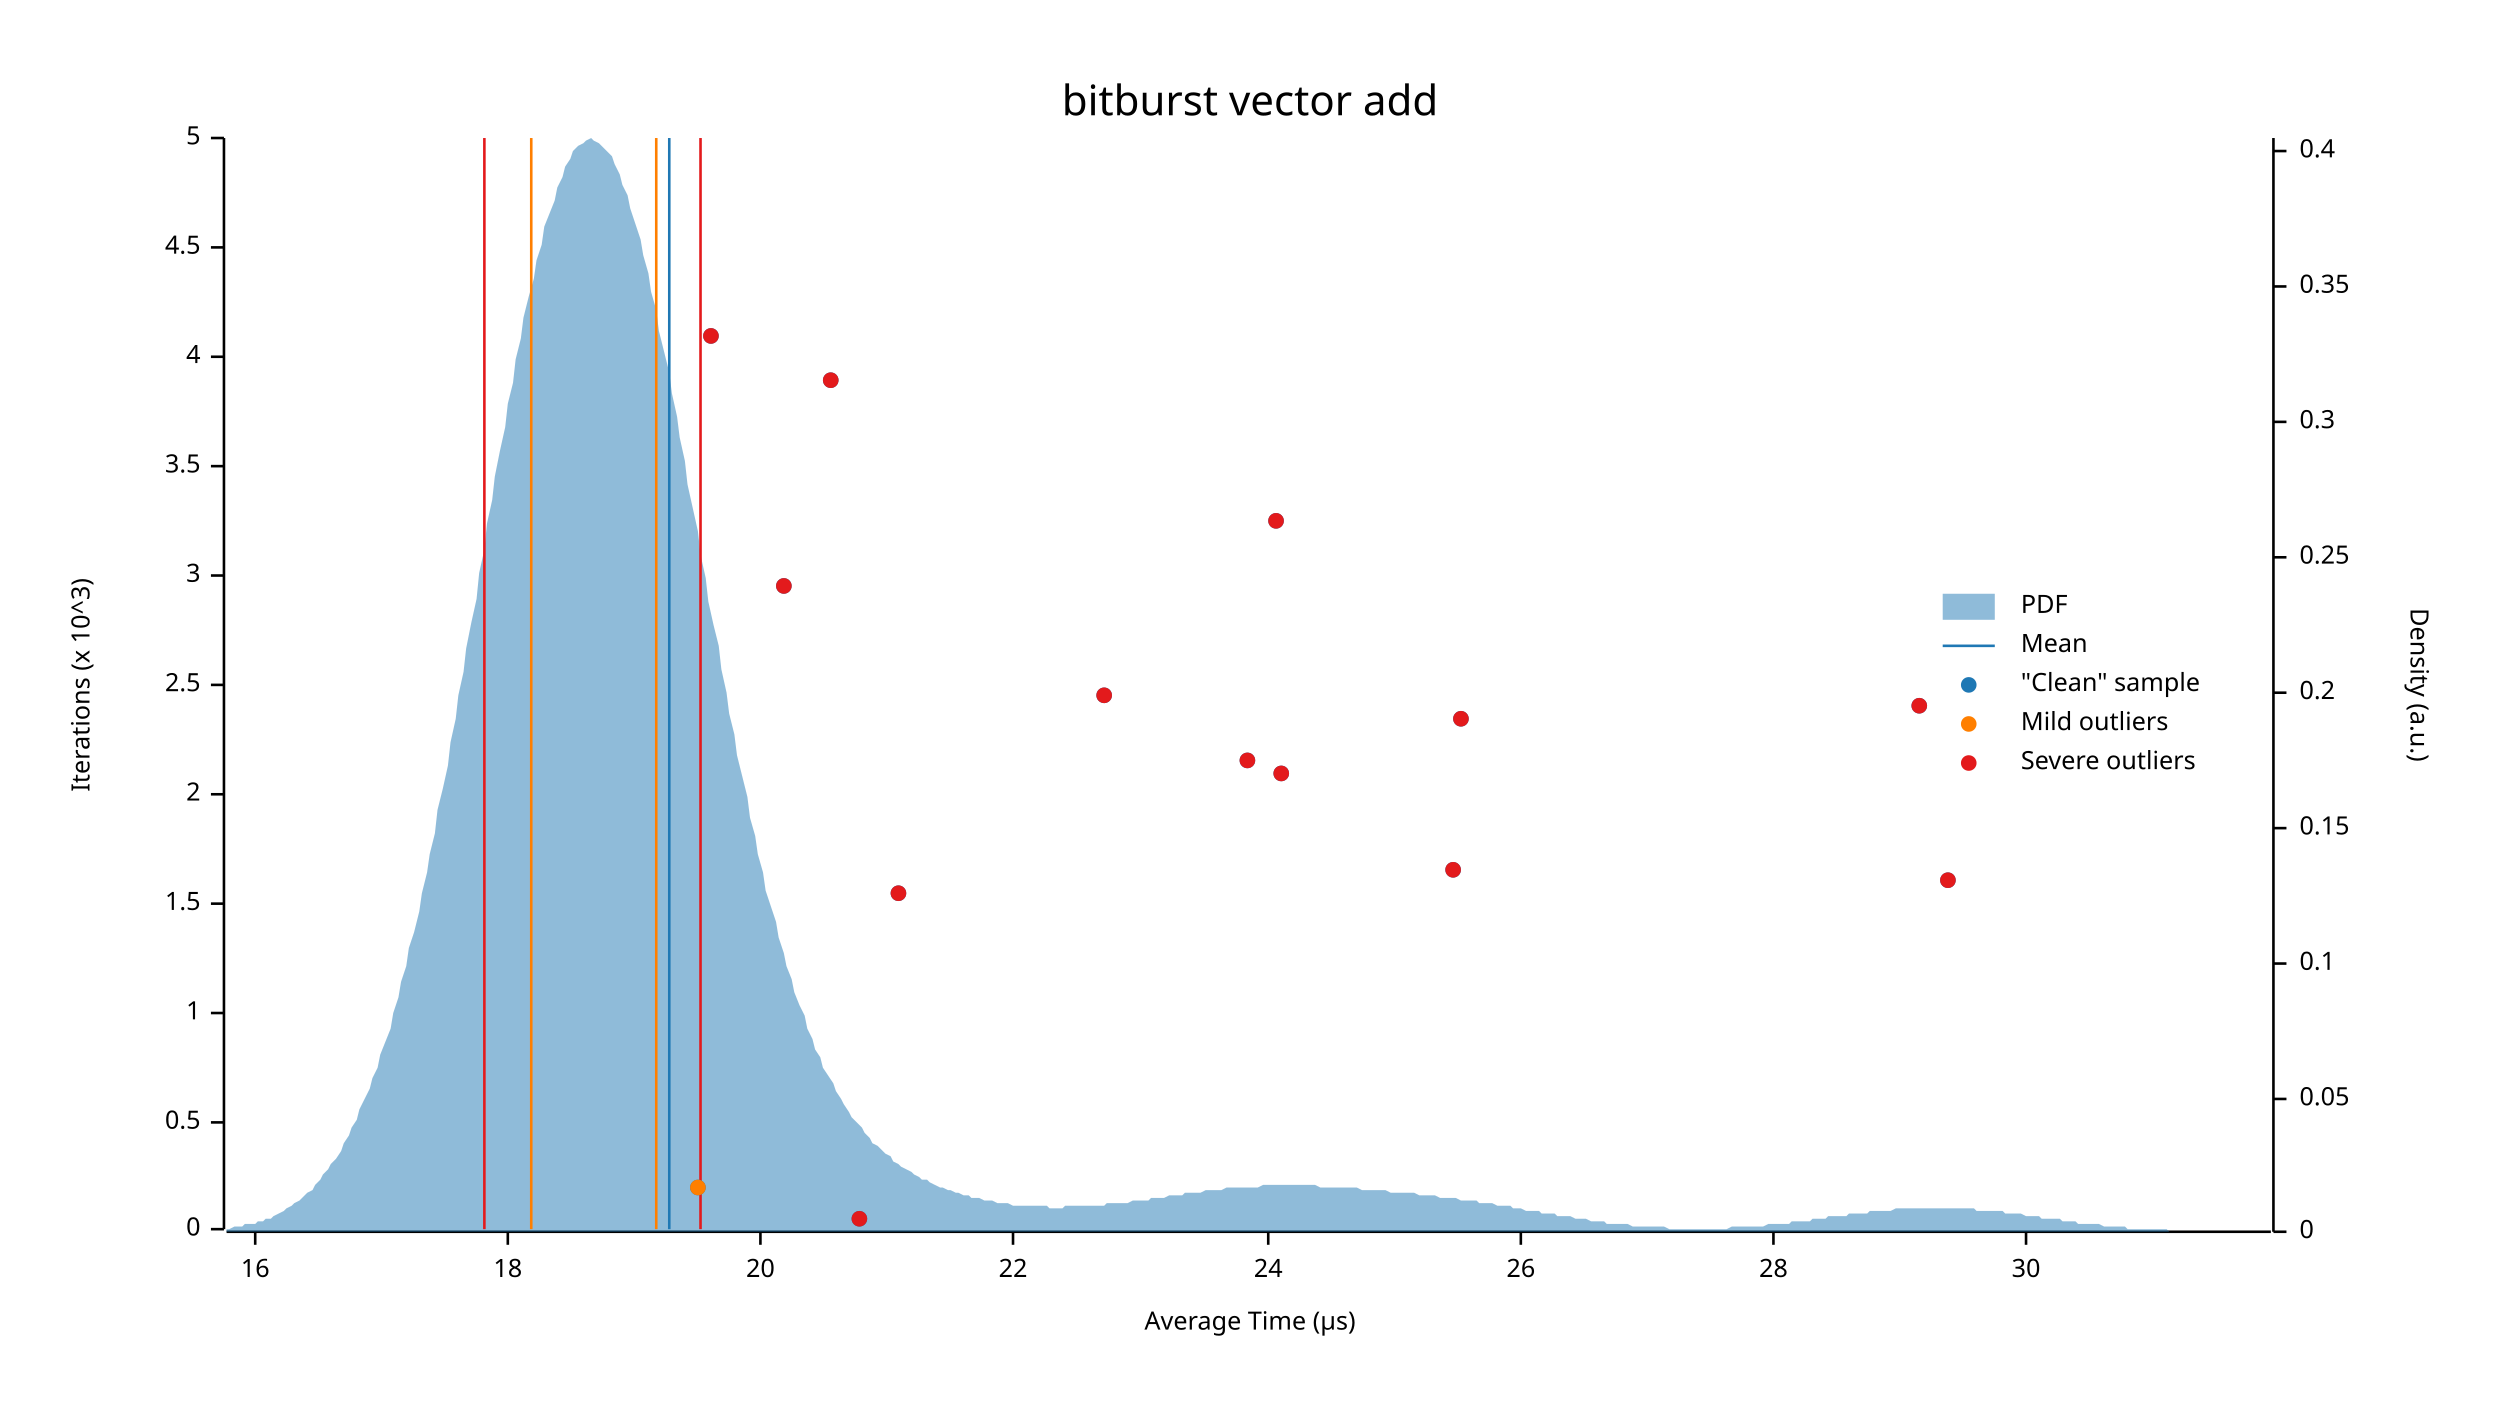
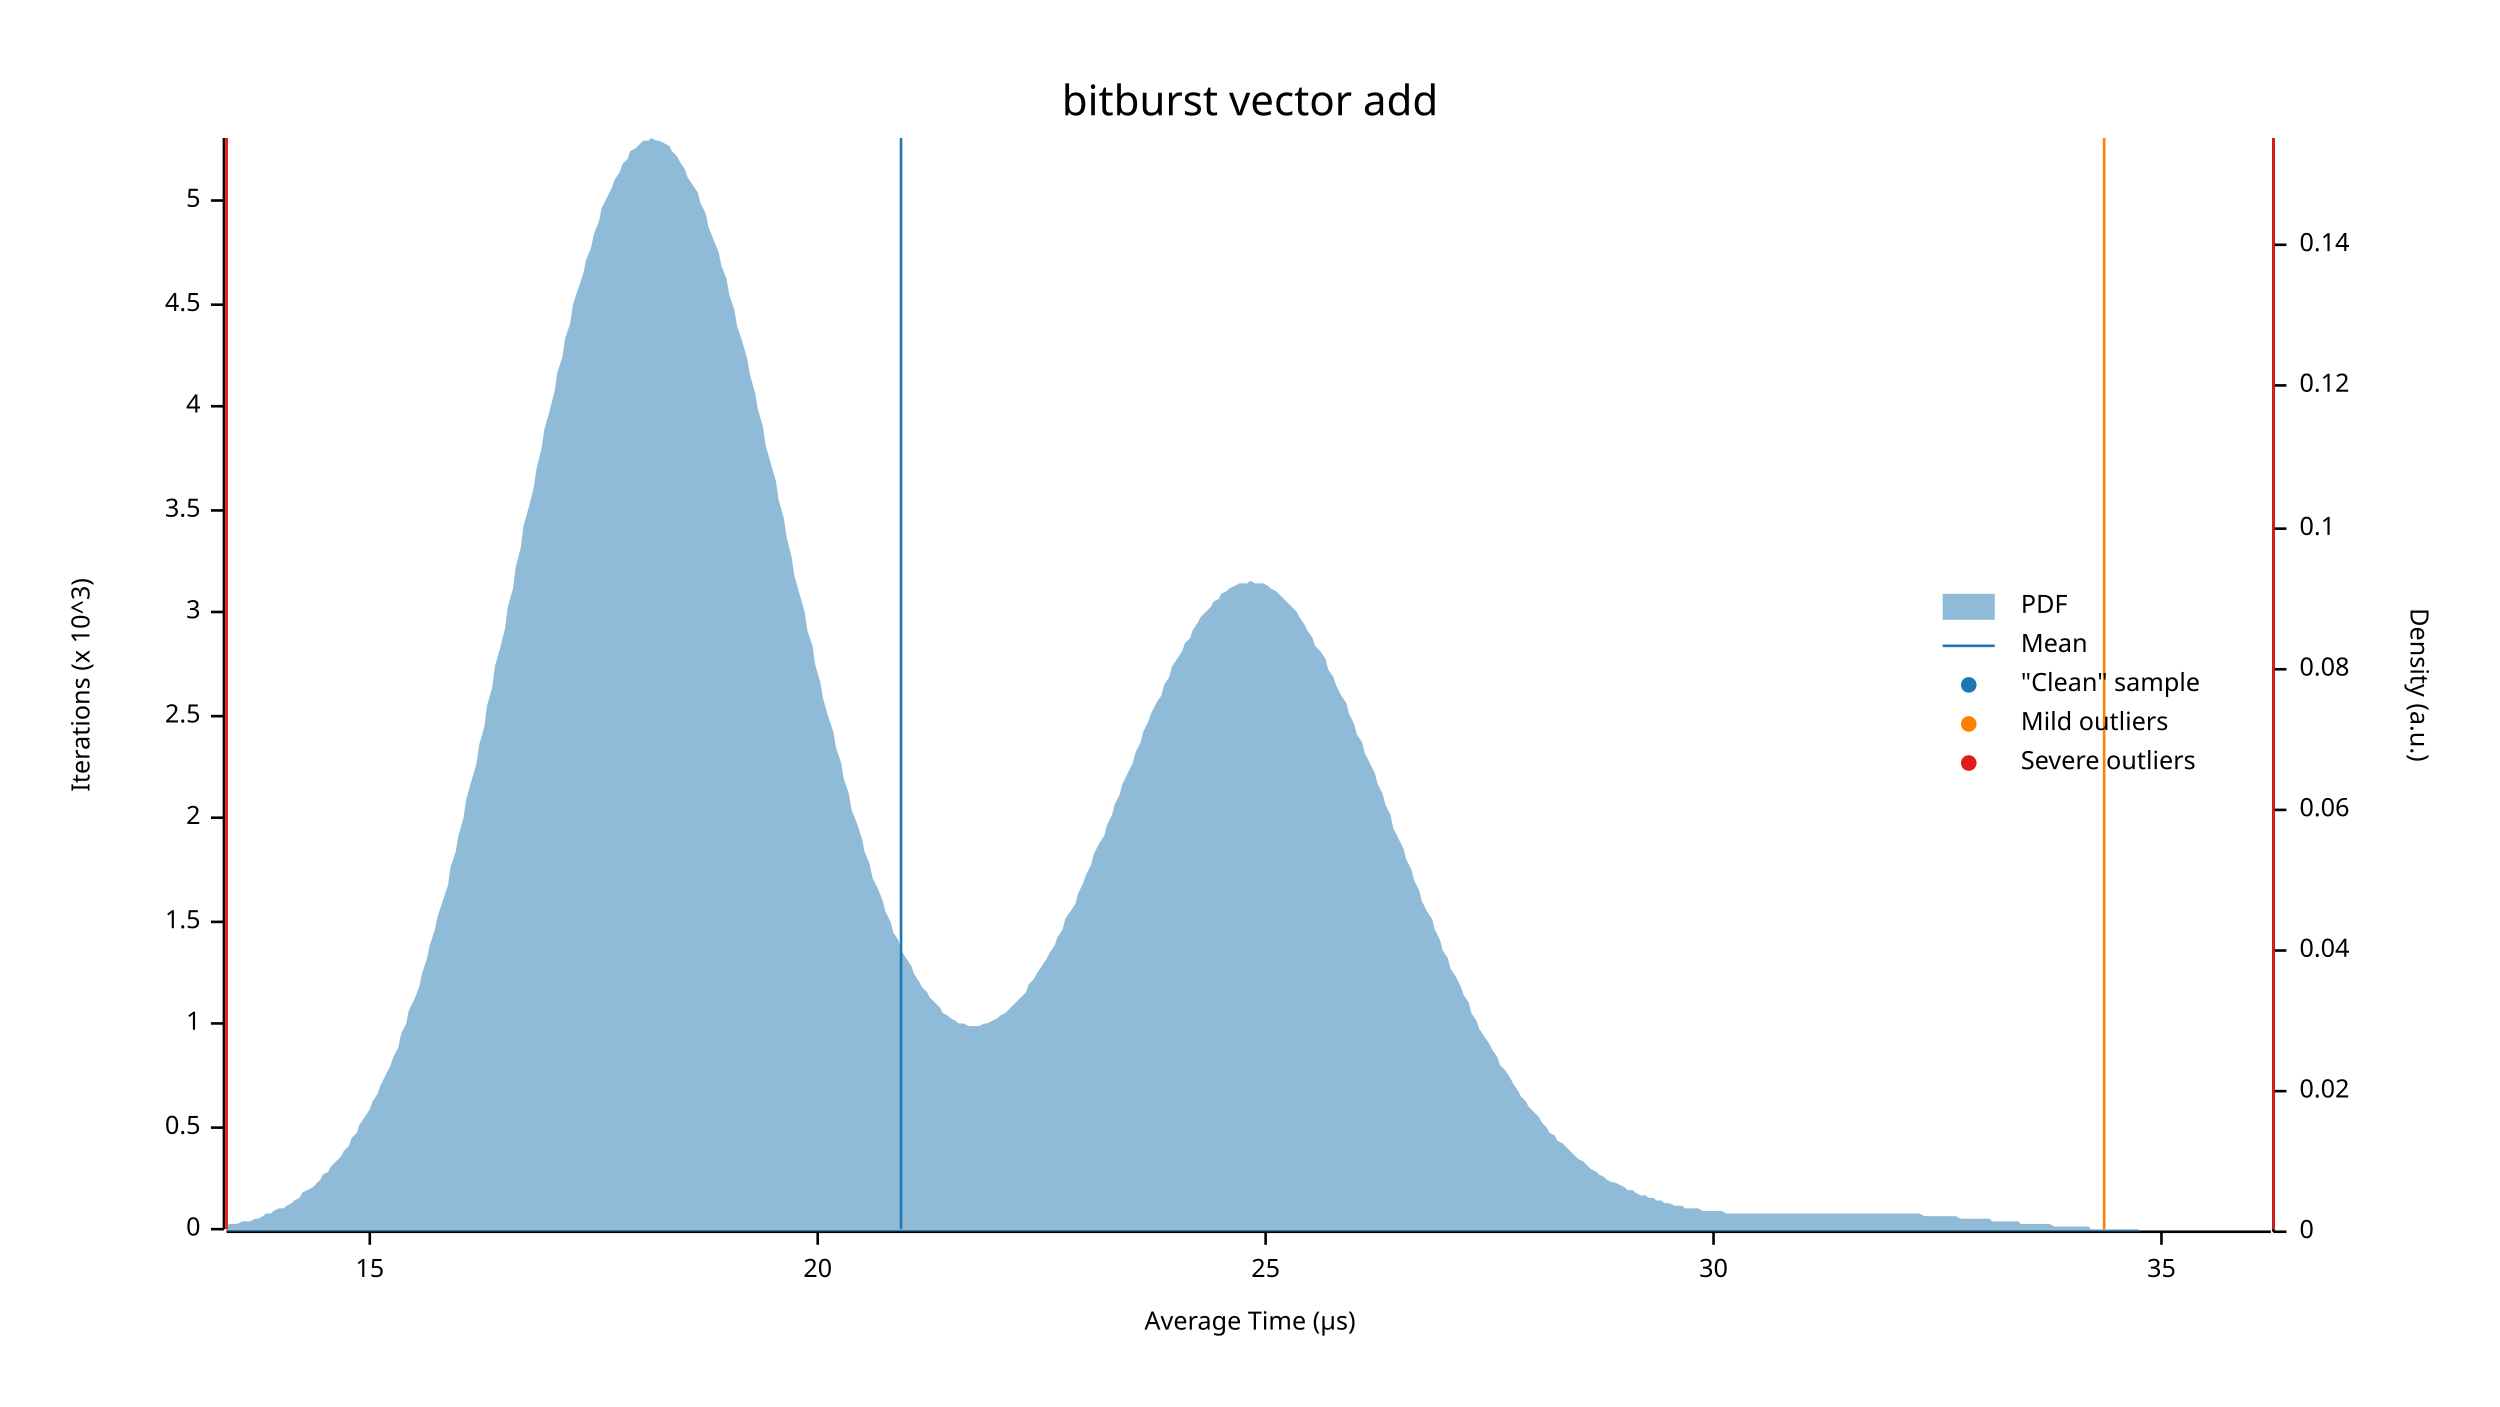
<svg xmlns="http://www.w3.org/2000/svg" width="960" height="540" viewBox="0 0 960 540">
  <text x="480" y="32" dy="0.76em" text-anchor="middle" font-family="sans-serif" font-size="16.129" opacity="1" fill="#000000">
bitburst vector add
</text>
  <text x="27" y="263" dy="0.76em" text-anchor="middle" font-family="sans-serif" font-size="9.677" opacity="1" fill="#000000" transform="rotate(270, 27, 263)">
Iterations (x 10^3)
</text>
  <text x="480" y="513" dy="-0.5ex" text-anchor="middle" font-family="sans-serif" font-size="9.677" opacity="1" fill="#000000">
Average Time (µs)
</text>
  <polyline fill="none" opacity="1" stroke="#000000" stroke-width="1" points="86,53 86,472 " />
  <text x="77" y="472" dy="0.5ex" text-anchor="end" font-family="sans-serif" font-size="9.677" opacity="1" fill="#000000">
0
</text>
  <polyline fill="none" opacity="1" stroke="#000000" stroke-width="1" points="81,472 86,472 " />
-   <text x="77" y="431" dy="0.5ex" text-anchor="end" font-family="sans-serif" font-size="9.677" opacity="1" fill="#000000">
+   <text x="77" y="433" dy="0.5ex" text-anchor="end" font-family="sans-serif" font-size="9.677" opacity="1" fill="#000000">
0.5
</text>
-   <polyline fill="none" opacity="1" stroke="#000000" stroke-width="1" points="81,431 86,431 " />
-   <text x="77" y="389" dy="0.5ex" text-anchor="end" font-family="sans-serif" font-size="9.677" opacity="1" fill="#000000">
+   <polyline fill="none" opacity="1" stroke="#000000" stroke-width="1" points="81,433 86,433 " />
+   <text x="77" y="393" dy="0.5ex" text-anchor="end" font-family="sans-serif" font-size="9.677" opacity="1" fill="#000000">
1
</text>
-   <polyline fill="none" opacity="1" stroke="#000000" stroke-width="1" points="81,389 86,389 " />
-   <text x="77" y="347" dy="0.5ex" text-anchor="end" font-family="sans-serif" font-size="9.677" opacity="1" fill="#000000">
+   <polyline fill="none" opacity="1" stroke="#000000" stroke-width="1" points="81,393 86,393 " />
+   <text x="77" y="354" dy="0.5ex" text-anchor="end" font-family="sans-serif" font-size="9.677" opacity="1" fill="#000000">
1.5
</text>
-   <polyline fill="none" opacity="1" stroke="#000000" stroke-width="1" points="81,347 86,347 " />
-   <text x="77" y="305" dy="0.5ex" text-anchor="end" font-family="sans-serif" font-size="9.677" opacity="1" fill="#000000">
+   <polyline fill="none" opacity="1" stroke="#000000" stroke-width="1" points="81,354 86,354 " />
+   <text x="77" y="314" dy="0.5ex" text-anchor="end" font-family="sans-serif" font-size="9.677" opacity="1" fill="#000000">
2
</text>
-   <polyline fill="none" opacity="1" stroke="#000000" stroke-width="1" points="81,305 86,305 " />
-   <text x="77" y="263" dy="0.5ex" text-anchor="end" font-family="sans-serif" font-size="9.677" opacity="1" fill="#000000">
+   <polyline fill="none" opacity="1" stroke="#000000" stroke-width="1" points="81,314 86,314 " />
+   <text x="77" y="275" dy="0.5ex" text-anchor="end" font-family="sans-serif" font-size="9.677" opacity="1" fill="#000000">
2.5
</text>
-   <polyline fill="none" opacity="1" stroke="#000000" stroke-width="1" points="81,263 86,263 " />
-   <text x="77" y="221" dy="0.5ex" text-anchor="end" font-family="sans-serif" font-size="9.677" opacity="1" fill="#000000">
+   <polyline fill="none" opacity="1" stroke="#000000" stroke-width="1" points="81,275 86,275 " />
+   <text x="77" y="235" dy="0.5ex" text-anchor="end" font-family="sans-serif" font-size="9.677" opacity="1" fill="#000000">
3
</text>
-   <polyline fill="none" opacity="1" stroke="#000000" stroke-width="1" points="81,221 86,221 " />
-   <text x="77" y="179" dy="0.5ex" text-anchor="end" font-family="sans-serif" font-size="9.677" opacity="1" fill="#000000">
+   <polyline fill="none" opacity="1" stroke="#000000" stroke-width="1" points="81,235 86,235 " />
+   <text x="77" y="196" dy="0.5ex" text-anchor="end" font-family="sans-serif" font-size="9.677" opacity="1" fill="#000000">
3.5
</text>
-   <polyline fill="none" opacity="1" stroke="#000000" stroke-width="1" points="81,179 86,179 " />
-   <text x="77" y="137" dy="0.5ex" text-anchor="end" font-family="sans-serif" font-size="9.677" opacity="1" fill="#000000">
+   <polyline fill="none" opacity="1" stroke="#000000" stroke-width="1" points="81,196 86,196 " />
+   <text x="77" y="156" dy="0.5ex" text-anchor="end" font-family="sans-serif" font-size="9.677" opacity="1" fill="#000000">
4
</text>
-   <polyline fill="none" opacity="1" stroke="#000000" stroke-width="1" points="81,137 86,137 " />
-   <text x="77" y="95" dy="0.5ex" text-anchor="end" font-family="sans-serif" font-size="9.677" opacity="1" fill="#000000">
+   <polyline fill="none" opacity="1" stroke="#000000" stroke-width="1" points="81,156 86,156 " />
+   <text x="77" y="117" dy="0.5ex" text-anchor="end" font-family="sans-serif" font-size="9.677" opacity="1" fill="#000000">
4.5
</text>
-   <polyline fill="none" opacity="1" stroke="#000000" stroke-width="1" points="81,95 86,95 " />
-   <text x="77" y="53" dy="0.5ex" text-anchor="end" font-family="sans-serif" font-size="9.677" opacity="1" fill="#000000">
+   <polyline fill="none" opacity="1" stroke="#000000" stroke-width="1" points="81,117 86,117 " />
+   <text x="77" y="77" dy="0.5ex" text-anchor="end" font-family="sans-serif" font-size="9.677" opacity="1" fill="#000000">
5
</text>
-   <polyline fill="none" opacity="1" stroke="#000000" stroke-width="1" points="81,53 86,53 " />
+   <polyline fill="none" opacity="1" stroke="#000000" stroke-width="1" points="81,77 86,77 " />
  <polyline fill="none" opacity="1" stroke="#000000" stroke-width="1" points="87,473 872,473 " />
-   <text x="98" y="483" dy="0.76em" text-anchor="middle" font-family="sans-serif" font-size="9.677" opacity="1" fill="#000000">
- 16
+   <text x="142" y="483" dy="0.76em" text-anchor="middle" font-family="sans-serif" font-size="9.677" opacity="1" fill="#000000">
+ 15
</text>
-   <polyline fill="none" opacity="1" stroke="#000000" stroke-width="1" points="98,473 98,478 " />
-   <text x="195" y="483" dy="0.76em" text-anchor="middle" font-family="sans-serif" font-size="9.677" opacity="1" fill="#000000">
- 18
- </text>
-   <polyline fill="none" opacity="1" stroke="#000000" stroke-width="1" points="195,473 195,478 " />
-   <text x="292" y="483" dy="0.76em" text-anchor="middle" font-family="sans-serif" font-size="9.677" opacity="1" fill="#000000">
+   <polyline fill="none" opacity="1" stroke="#000000" stroke-width="1" points="142,473 142,478 " />
+   <text x="314" y="483" dy="0.76em" text-anchor="middle" font-family="sans-serif" font-size="9.677" opacity="1" fill="#000000">
20
</text>
-   <polyline fill="none" opacity="1" stroke="#000000" stroke-width="1" points="292,473 292,478 " />
-   <text x="389" y="483" dy="0.76em" text-anchor="middle" font-family="sans-serif" font-size="9.677" opacity="1" fill="#000000">
- 22
+   <polyline fill="none" opacity="1" stroke="#000000" stroke-width="1" points="314,473 314,478 " />
+   <text x="486" y="483" dy="0.76em" text-anchor="middle" font-family="sans-serif" font-size="9.677" opacity="1" fill="#000000">
+ 25
</text>
-   <polyline fill="none" opacity="1" stroke="#000000" stroke-width="1" points="389,473 389,478 " />
-   <text x="487" y="483" dy="0.76em" text-anchor="middle" font-family="sans-serif" font-size="9.677" opacity="1" fill="#000000">
- 24
- </text>
-   <polyline fill="none" opacity="1" stroke="#000000" stroke-width="1" points="487,473 487,478 " />
-   <text x="584" y="483" dy="0.76em" text-anchor="middle" font-family="sans-serif" font-size="9.677" opacity="1" fill="#000000">
- 26
- </text>
-   <polyline fill="none" opacity="1" stroke="#000000" stroke-width="1" points="584,473 584,478 " />
-   <text x="681" y="483" dy="0.76em" text-anchor="middle" font-family="sans-serif" font-size="9.677" opacity="1" fill="#000000">
- 28
- </text>
-   <polyline fill="none" opacity="1" stroke="#000000" stroke-width="1" points="681,473 681,478 " />
-   <text x="778" y="483" dy="0.76em" text-anchor="middle" font-family="sans-serif" font-size="9.677" opacity="1" fill="#000000">
+   <polyline fill="none" opacity="1" stroke="#000000" stroke-width="1" points="486,473 486,478 " />
+   <text x="658" y="483" dy="0.76em" text-anchor="middle" font-family="sans-serif" font-size="9.677" opacity="1" fill="#000000">
30
</text>
-   <polyline fill="none" opacity="1" stroke="#000000" stroke-width="1" points="778,473 778,478 " />
+   <polyline fill="none" opacity="1" stroke="#000000" stroke-width="1" points="658,473 658,478 " />
+   <text x="830" y="483" dy="0.76em" text-anchor="middle" font-family="sans-serif" font-size="9.677" opacity="1" fill="#000000">
+ 35
+ </text>
+   <polyline fill="none" opacity="1" stroke="#000000" stroke-width="1" points="830,473 830,478 " />
  <text x="933" y="263" dy="0.76em" text-anchor="middle" font-family="sans-serif" font-size="9.677" opacity="1" fill="#000000" transform="rotate(90, 933, 263)">
Density (a.u.)
</text>
  <polyline fill="none" opacity="1" stroke="#000000" stroke-width="1" points="873,53 873,473 " />
  <text x="883" y="473" dy="0.5ex" text-anchor="start" font-family="sans-serif" font-size="9.677" opacity="1" fill="#000000">
0
</text>
  <polyline fill="none" opacity="1" stroke="#000000" stroke-width="1" points="873,473 878,473 " />
-   <text x="883" y="422" dy="0.5ex" text-anchor="start" font-family="sans-serif" font-size="9.677" opacity="1" fill="#000000">
- 0.05
+   <text x="883" y="419" dy="0.5ex" text-anchor="start" font-family="sans-serif" font-size="9.677" opacity="1" fill="#000000">
+ 0.02
</text>
-   <polyline fill="none" opacity="1" stroke="#000000" stroke-width="1" points="873,422 878,422 " />
-   <text x="883" y="370" dy="0.5ex" text-anchor="start" font-family="sans-serif" font-size="9.677" opacity="1" fill="#000000">
+   <polyline fill="none" opacity="1" stroke="#000000" stroke-width="1" points="873,419 878,419 " />
+   <text x="883" y="365" dy="0.5ex" text-anchor="start" font-family="sans-serif" font-size="9.677" opacity="1" fill="#000000">
+ 0.04
+ </text>
+   <polyline fill="none" opacity="1" stroke="#000000" stroke-width="1" points="873,365 878,365 " />
+   <text x="883" y="311" dy="0.5ex" text-anchor="start" font-family="sans-serif" font-size="9.677" opacity="1" fill="#000000">
+ 0.06
+ </text>
+   <polyline fill="none" opacity="1" stroke="#000000" stroke-width="1" points="873,311 878,311 " />
+   <text x="883" y="257" dy="0.5ex" text-anchor="start" font-family="sans-serif" font-size="9.677" opacity="1" fill="#000000">
+ 0.08
+ </text>
+   <polyline fill="none" opacity="1" stroke="#000000" stroke-width="1" points="873,257 878,257 " />
+   <text x="883" y="203" dy="0.5ex" text-anchor="start" font-family="sans-serif" font-size="9.677" opacity="1" fill="#000000">
0.1
</text>
-   <polyline fill="none" opacity="1" stroke="#000000" stroke-width="1" points="873,370 878,370 " />
-   <text x="883" y="318" dy="0.5ex" text-anchor="start" font-family="sans-serif" font-size="9.677" opacity="1" fill="#000000">
- 0.15
+   <polyline fill="none" opacity="1" stroke="#000000" stroke-width="1" points="873,203 878,203 " />
+   <text x="883" y="148" dy="0.5ex" text-anchor="start" font-family="sans-serif" font-size="9.677" opacity="1" fill="#000000">
+ 0.12
</text>
-   <polyline fill="none" opacity="1" stroke="#000000" stroke-width="1" points="873,318 878,318 " />
-   <text x="883" y="266" dy="0.5ex" text-anchor="start" font-family="sans-serif" font-size="9.677" opacity="1" fill="#000000">
- 0.2
+   <polyline fill="none" opacity="1" stroke="#000000" stroke-width="1" points="873,148 878,148 " />
+   <text x="883" y="94" dy="0.5ex" text-anchor="start" font-family="sans-serif" font-size="9.677" opacity="1" fill="#000000">
+ 0.14
</text>
-   <polyline fill="none" opacity="1" stroke="#000000" stroke-width="1" points="873,266 878,266 " />
-   <text x="883" y="214" dy="0.5ex" text-anchor="start" font-family="sans-serif" font-size="9.677" opacity="1" fill="#000000">
- 0.25
- </text>
-   <polyline fill="none" opacity="1" stroke="#000000" stroke-width="1" points="873,214 878,214 " />
-   <text x="883" y="162" dy="0.5ex" text-anchor="start" font-family="sans-serif" font-size="9.677" opacity="1" fill="#000000">
- 0.3
- </text>
-   <polyline fill="none" opacity="1" stroke="#000000" stroke-width="1" points="873,162 878,162 " />
-   <text x="883" y="110" dy="0.5ex" text-anchor="start" font-family="sans-serif" font-size="9.677" opacity="1" fill="#000000">
- 0.35
- </text>
-   <polyline fill="none" opacity="1" stroke="#000000" stroke-width="1" points="873,110 878,110 " />
-   <text x="883" y="58" dy="0.5ex" text-anchor="start" font-family="sans-serif" font-size="9.677" opacity="1" fill="#000000">
- 0.4
- </text>
-   <polyline fill="none" opacity="1" stroke="#000000" stroke-width="1" points="873,58 878,58 " />
-   <polygon opacity="0.5" fill="#1F78B4" points="87,472 88,472 90,471 91,471 93,471 94,470 96,470 98,470 99,469 101,469 102,468 104,468 105,467 107,466 109,465 110,464 112,463 113,462 115,461 116,460 118,458 120,457 121,455 123,453 124,451 126,449 127,447 129,445 131,442 132,439 134,436 135,433 137,430 138,426 140,422 142,418 143,414 145,410 146,405 148,400 150,395 151,389 153,383 154,377 156,371 157,364 159,358 161,350 162,343 164,335 165,328 167,320 168,311 170,303 172,294 173,285 175,276 176,267 178,258 179,249 181,239 183,230 184,220 186,211 187,201 189,192 190,183 192,173 194,164 195,155 197,147 198,138 200,130 201,122 203,114 205,107 206,100 208,94 209,87 211,82 213,77 214,72 216,68 217,64 219,61 220,58 222,56 224,55 225,54 227,53 228,54 230,55 231,56 233,58 235,60 236,63 238,67 239,71 241,75 242,80 244,86 246,92 247,98 249,105 250,112 252,119 253,127 255,135 257,143 258,151 260,160 261,168 263,177 264,186 266,195 268,204 269,213 271,222 272,231 274,240 276,248 277,257 279,266 280,274 282,282 283,290 285,298 287,306 288,314 290,321 291,328 293,335 294,342 296,348 298,354 299,360 301,366 302,371 304,376 305,381 307,386 309,390 310,395 312,399 313,403 315,406 316,410 318,413 320,416 321,419 323,422 324,424 326,427 327,429 329,431 331,433 332,435 334,437 335,439 337,440 339,442 340,443 342,444 343,446 345,447 346,448 348,449 350,450 351,451 353,452 354,453 356,453 357,454 359,455 361,456 362,456 364,457 365,457 367,458 368,458 370,459 372,459 373,460 375,460 376,460 378,461 379,461 381,461 383,462 384,462 386,462 387,462 389,463 391,463 392,463 394,463 395,463 397,463 398,463 400,463 402,463 403,464 405,464 406,464 408,464 409,463 411,463 413,463 414,463 416,463 417,463 419,463 420,463 422,463 424,463 425,462 427,462 428,462 430,462 431,462 433,462 435,461 436,461 438,461 439,461 441,461 442,460 444,460 446,460 447,460 449,459 450,459 452,459 454,459 455,458 457,458 458,458 460,458 461,458 463,457 465,457 466,457 468,457 469,457 471,456 472,456 474,456 476,456 477,456 479,456 480,456 482,456 483,456 485,455 487,455 488,455 490,455 491,455 493,455 494,455 496,455 498,455 499,455 501,455 502,455 504,455 505,455 507,456 509,456 510,456 512,456 513,456 515,456 517,456 518,456 520,456 521,456 523,457 524,457 526,457 528,457 529,457 531,457 532,457 534,458 535,458 537,458 539,458 540,458 542,458 543,458 545,459 546,459 548,459 550,459 551,459 553,460 554,460 556,460 557,460 559,460 561,461 562,461 564,461 565,461 567,461 568,462 570,462 572,462 573,462 575,463 576,463 578,463 580,463 581,464 583,464 584,464 586,465 587,465 589,465 591,465 592,466 594,466 595,466 597,466 598,467 600,467 602,467 603,467 605,468 606,468 608,468 609,468 611,469 613,469 614,469 616,469 617,470 619,470 620,470 622,470 624,470 625,470 627,471 628,471 630,471 632,471 633,471 635,471 636,471 638,471 639,471 641,472 643,472 644,472 646,472 647,472 649,472 650,472 652,472 654,472 655,472 657,472 658,472 660,472 661,472 663,472 665,471 666,471 668,471 669,471 671,471 672,471 674,471 676,471 677,471 679,470 680,470 682,470 683,470 685,470 687,470 688,469 690,469 691,469 693,469 695,469 696,468 698,468 699,468 701,468 702,467 704,467 706,467 707,467 709,467 710,466 712,466 713,466 715,466 717,466 718,465 720,465 721,465 723,465 724,465 726,465 728,464 729,464 731,464 732,464 734,464 735,464 737,464 739,464 740,464 742,464 743,464 745,464 746,464 748,464 750,464 751,464 753,464 754,464 756,464 758,464 759,465 761,465 762,465 764,465 765,465 767,465 769,465 770,466 772,466 773,466 775,466 776,466 778,467 780,467 781,467 783,467 784,468 786,468 787,468 789,468 791,468 792,469 794,469 795,469 797,469 798,470 800,470 802,470 803,470 805,470 806,470 808,471 809,471 811,471 813,471 814,471 816,471 817,472 819,472 821,472 822,472 824,472 825,472 827,472 828,472 830,472 832,472 833,473 835,473 836,473 838,473 839,473 841,473 843,473 844,473 846,473 847,473 849,473 850,473 852,473 854,473 855,473 857,473 858,473 860,473 861,473 863,473 865,473 866,473 868,473 869,473 871,473 873,473 873,473 87,473 " />
-   <polyline fill="none" opacity="1" stroke="#1F78B4" stroke-width="1" points="257,472 257,53 " />
-   <polyline fill="none" opacity="1" stroke="#FF7F00" stroke-width="1" points="204,472 204,53 " />
-   <polyline fill="none" opacity="1" stroke="#FF7F00" stroke-width="1" points="252,472 252,53 " />
-   <polyline fill="none" opacity="1" stroke="#E31A1C" stroke-width="1" points="186,472 186,53 " />
-   <polyline fill="none" opacity="1" stroke="#E31A1C" stroke-width="1" points="269,472 269,53 " />
-   <circle cx="330" cy="468" r="3" opacity="1" fill="#1F78B4" stroke="none" stroke-width="1" />
-   <circle cx="268" cy="456" r="3" opacity="1" fill="#1F78B4" stroke="none" stroke-width="1" />
-   <circle cx="345" cy="343" r="3" opacity="1" fill="#1F78B4" stroke="none" stroke-width="1" />
-   <circle cx="748" cy="338" r="3" opacity="1" fill="#1F78B4" stroke="none" stroke-width="1" />
-   <circle cx="558" cy="334" r="3" opacity="1" fill="#1F78B4" stroke="none" stroke-width="1" />
-   <circle cx="492" cy="297" r="3" opacity="1" fill="#1F78B4" stroke="none" stroke-width="1" />
-   <circle cx="479" cy="292" r="3" opacity="1" fill="#1F78B4" stroke="none" stroke-width="1" />
-   <circle cx="561" cy="276" r="3" opacity="1" fill="#1F78B4" stroke="none" stroke-width="1" />
-   <circle cx="737" cy="271" r="3" opacity="1" fill="#1F78B4" stroke="none" stroke-width="1" />
-   <circle cx="424" cy="267" r="3" opacity="1" fill="#1F78B4" stroke="none" stroke-width="1" />
-   <circle cx="301" cy="225" r="3" opacity="1" fill="#1F78B4" stroke="none" stroke-width="1" />
-   <circle cx="490" cy="200" r="3" opacity="1" fill="#1F78B4" stroke="none" stroke-width="1" />
-   <circle cx="319" cy="146" r="3" opacity="1" fill="#1F78B4" stroke="none" stroke-width="1" />
-   <circle cx="273" cy="129" r="3" opacity="1" fill="#1F78B4" stroke="none" stroke-width="1" />
-   <circle cx="268" cy="456" r="3" opacity="1" fill="#FF7F00" stroke="none" stroke-width="1" />
-   <circle cx="330" cy="468" r="3" opacity="1" fill="#E31A1C" stroke="none" stroke-width="1" />
-   <circle cx="345" cy="343" r="3" opacity="1" fill="#E31A1C" stroke="none" stroke-width="1" />
-   <circle cx="748" cy="338" r="3" opacity="1" fill="#E31A1C" stroke="none" stroke-width="1" />
-   <circle cx="558" cy="334" r="3" opacity="1" fill="#E31A1C" stroke="none" stroke-width="1" />
-   <circle cx="492" cy="297" r="3" opacity="1" fill="#E31A1C" stroke="none" stroke-width="1" />
-   <circle cx="479" cy="292" r="3" opacity="1" fill="#E31A1C" stroke="none" stroke-width="1" />
-   <circle cx="561" cy="276" r="3" opacity="1" fill="#E31A1C" stroke="none" stroke-width="1" />
-   <circle cx="737" cy="271" r="3" opacity="1" fill="#E31A1C" stroke="none" stroke-width="1" />
-   <circle cx="424" cy="267" r="3" opacity="1" fill="#E31A1C" stroke="none" stroke-width="1" />
-   <circle cx="301" cy="225" r="3" opacity="1" fill="#E31A1C" stroke="none" stroke-width="1" />
-   <circle cx="490" cy="200" r="3" opacity="1" fill="#E31A1C" stroke="none" stroke-width="1" />
-   <circle cx="319" cy="146" r="3" opacity="1" fill="#E31A1C" stroke="none" stroke-width="1" />
-   <circle cx="273" cy="129" r="3" opacity="1" fill="#E31A1C" stroke="none" stroke-width="1" />
+   <polyline fill="none" opacity="1" stroke="#000000" stroke-width="1" points="873,94 878,94 " />
+   <polygon opacity="0.5" fill="#1F78B4" points="87,471 88,470 90,470 91,470 93,469 94,469 96,469 98,468 99,468 101,467 102,466 104,466 105,465 107,464 109,464 110,463 112,462 113,461 115,460 116,458 118,457 120,456 121,455 123,453 124,451 126,450 127,448 129,446 131,444 132,442 134,440 135,437 137,435 138,432 140,429 142,426 143,423 145,420 146,417 148,413 150,409 151,406 153,402 154,397 156,393 157,388 159,384 161,379 162,374 164,368 165,363 167,357 168,352 170,346 172,340 173,333 175,327 176,321 178,314 179,307 181,300 183,293 184,286 186,279 187,271 189,264 190,256 192,249 194,241 195,233 197,226 198,218 200,210 201,202 203,195 205,187 206,180 208,172 209,165 211,158 213,150 214,143 216,137 217,130 219,124 220,117 222,111 224,105 225,100 227,95 228,90 230,85 231,80 233,76 235,72 236,69 238,66 239,63 241,61 242,58 244,57 246,55 247,54 249,54 250,53 252,54 253,54 255,55 257,56 258,58 260,60 261,62 263,65 264,68 266,71 268,74 269,78 271,82 272,87 274,92 276,97 277,102 279,107 280,113 282,119 283,125 285,131 287,138 288,144 290,151 291,157 293,164 294,171 296,178 298,185 299,192 301,199 302,206 304,214 305,221 307,228 309,235 310,242 312,248 313,255 315,262 316,268 318,275 320,281 321,287 323,293 324,299 326,305 327,311 329,316 331,322 332,327 334,332 335,337 337,341 339,346 340,350 342,354 343,358 345,361 346,365 348,368 350,371 351,374 353,377 354,379 356,381 357,383 359,385 361,387 362,389 364,390 365,391 367,392 368,393 370,393 372,394 373,394 375,394 376,394 378,393 379,393 381,392 383,391 384,390 386,389 387,388 389,386 391,384 392,383 394,381 395,378 397,376 398,374 400,371 402,368 403,366 405,363 406,360 408,357 409,353 411,350 413,347 414,343 416,339 417,336 419,332 420,328 422,324 424,321 425,317 427,313 428,309 430,305 431,301 433,297 435,293 436,289 438,285 439,281 441,277 442,274 444,270 446,267 447,263 449,260 450,256 452,253 454,250 455,247 457,245 458,242 460,239 461,237 463,235 465,233 466,231 468,230 469,228 471,227 472,226 474,225 476,224 477,224 479,224 480,223 482,224 483,224 485,224 487,225 488,226 490,227 491,228 493,230 494,231 496,233 498,235 499,237 501,240 502,242 504,245 505,248 507,250 509,253 510,257 512,260 513,263 515,267 517,270 518,274 520,278 521,282 523,285 524,289 526,293 528,297 529,301 531,305 532,309 534,313 535,318 537,322 539,326 540,330 542,334 543,338 545,342 546,346 548,350 550,353 551,357 553,361 554,365 556,368 557,372 559,375 561,379 562,382 564,385 565,389 567,392 568,395 570,398 572,401 573,403 575,406 576,409 578,411 580,414 581,416 583,419 584,421 586,423 587,425 589,427 591,429 592,431 594,433 595,435 597,436 598,438 600,439 602,441 603,442 605,444 606,445 608,446 609,447 611,449 613,450 614,451 616,452 617,453 619,454 620,454 622,455 624,456 625,457 627,457 628,458 630,459 632,459 633,460 635,460 636,461 638,461 639,462 641,462 643,463 644,463 646,463 647,464 649,464 650,464 652,464 654,465 655,465 657,465 658,465 660,465 661,465 663,466 665,466 666,466 668,466 669,466 671,466 672,466 674,466 676,466 677,466 679,466 680,466 682,466 683,466 685,466 687,466 688,466 690,466 691,466 693,466 695,466 696,466 698,466 699,466 701,466 702,466 704,466 706,466 707,466 709,466 710,466 712,466 713,466 715,466 717,466 718,466 720,466 721,466 723,466 724,466 726,466 728,466 729,466 731,466 732,466 734,466 735,466 737,466 739,467 740,467 742,467 743,467 745,467 746,467 748,467 750,467 751,467 753,468 754,468 756,468 758,468 759,468 761,468 762,468 764,468 765,469 767,469 769,469 770,469 772,469 773,469 775,469 776,470 778,470 780,470 781,470 783,470 784,470 786,470 787,470 789,471 791,471 792,471 794,471 795,471 797,471 798,471 800,471 802,471 803,472 805,472 806,472 808,472 809,472 811,472 813,472 814,472 816,472 817,472 819,472 821,472 822,473 824,473 825,473 827,473 828,473 830,473 832,473 833,473 835,473 836,473 838,473 839,473 841,473 843,473 844,473 846,473 847,473 849,473 850,473 852,473 854,473 855,473 857,473 858,473 860,473 861,473 863,473 865,473 866,473 868,473 869,473 871,473 873,473 873,473 87,473 " />
+   <polyline fill="none" opacity="1" stroke="#1F78B4" stroke-width="1" points="346,472 346,53 " />
+   <polyline fill="none" opacity="1" stroke="#FF7F00" stroke-width="1" points="87,472 87,53 " />
+   <polyline fill="none" opacity="1" stroke="#FF7F00" stroke-width="1" points="808,472 808,53 " />
+   <polyline fill="none" opacity="1" stroke="#E31A1C" stroke-width="1" points="87,472 87,53 " />
+   <polyline fill="none" opacity="1" stroke="#E31A1C" stroke-width="1" points="873,472 873,53 " />
  <text x="776" y="228" dy="0.76em" text-anchor="start" font-family="sans-serif" font-size="9.677" opacity="1" fill="#000000">
PDF
</text>
  <text x="776" y="243" dy="0.76em" text-anchor="start" font-family="sans-serif" font-size="9.677" opacity="1" fill="#000000">
Mean
</text>
  <text x="776" y="258" dy="0.76em" text-anchor="start" font-family="sans-serif" font-size="9.677" opacity="1" fill="#000000">
"Clean" sample
</text>
  <text x="776" y="273" dy="0.76em" text-anchor="start" font-family="sans-serif" font-size="9.677" opacity="1" fill="#000000">
Mild outliers
</text>
  <text x="776" y="288" dy="0.76em" text-anchor="start" font-family="sans-serif" font-size="9.677" opacity="1" fill="#000000">
Severe outliers
</text>
  <rect x="746" y="228" width="20" height="10" opacity="0.5" fill="#1F78B4" stroke="none" />
  <polyline fill="none" opacity="1" stroke="#1F78B4" stroke-width="1" points="746,248 766,248 " />
  <circle cx="756" cy="263" r="3" opacity="1" fill="#1F78B4" stroke="none" stroke-width="1" />
  <circle cx="756" cy="278" r="3" opacity="1" fill="#FF7F00" stroke="none" stroke-width="1" />
  <circle cx="756" cy="293" r="3" opacity="1" fill="#E31A1C" stroke="none" stroke-width="1" />
</svg>
